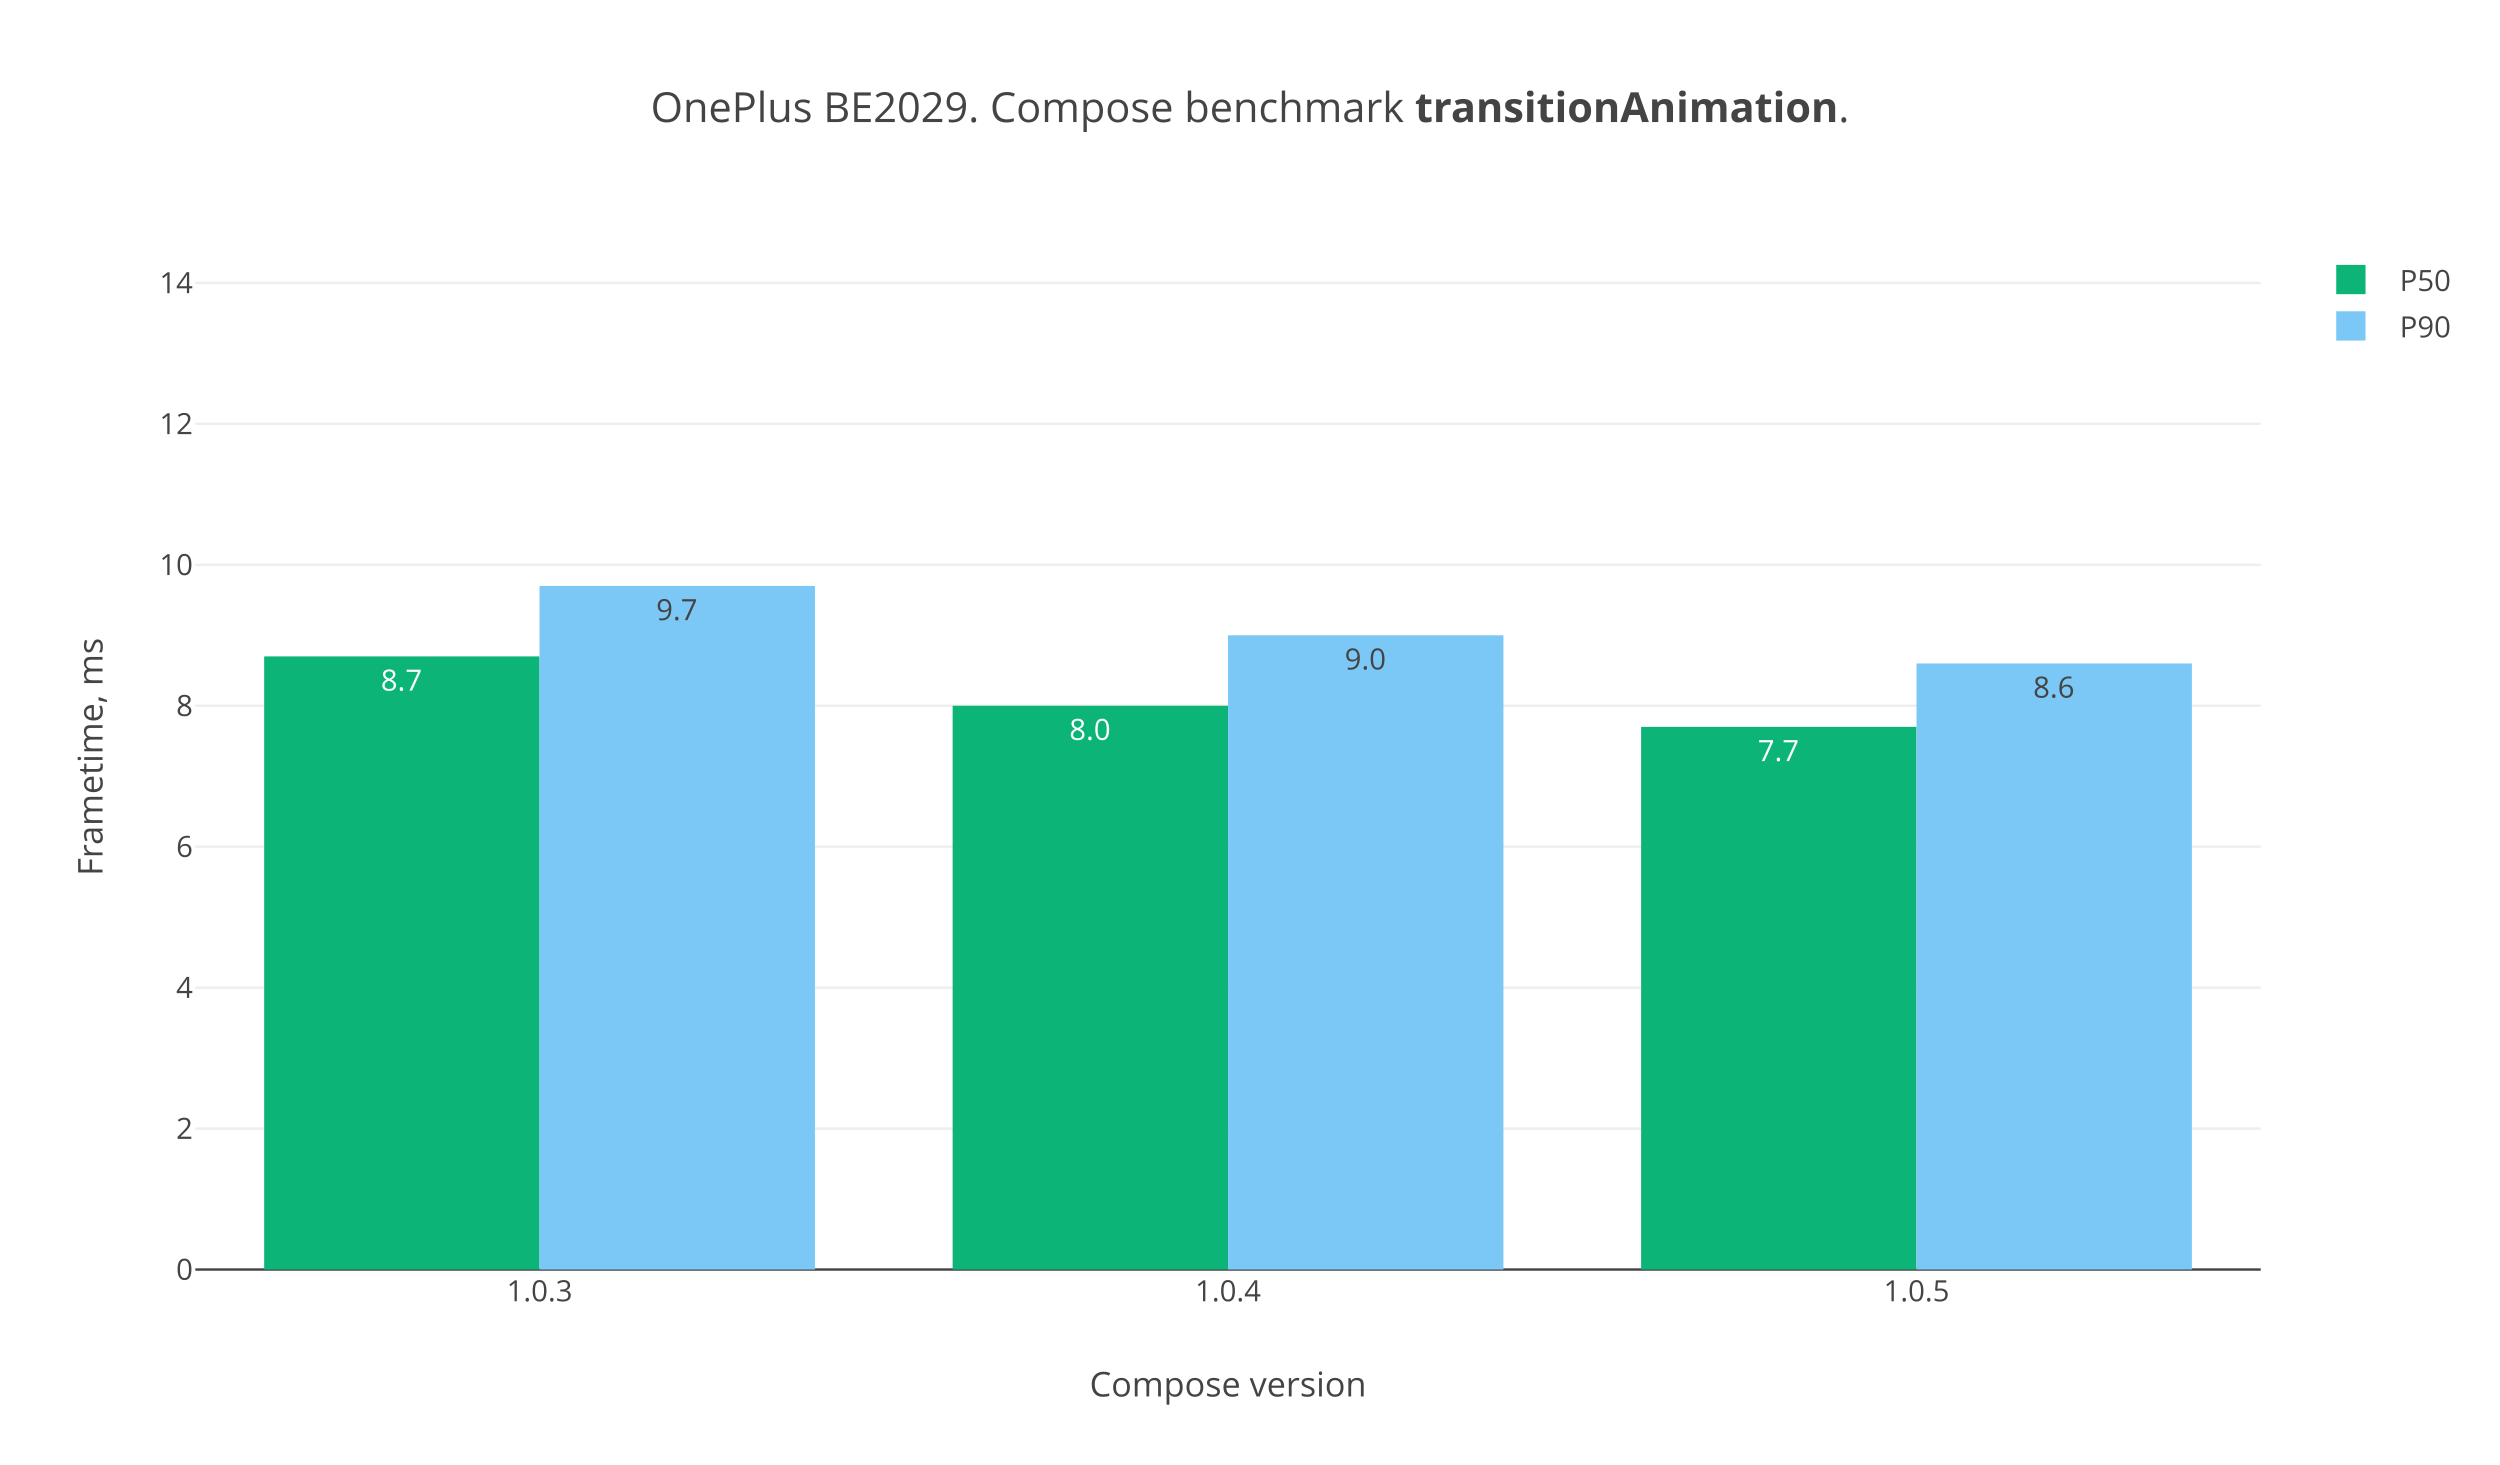
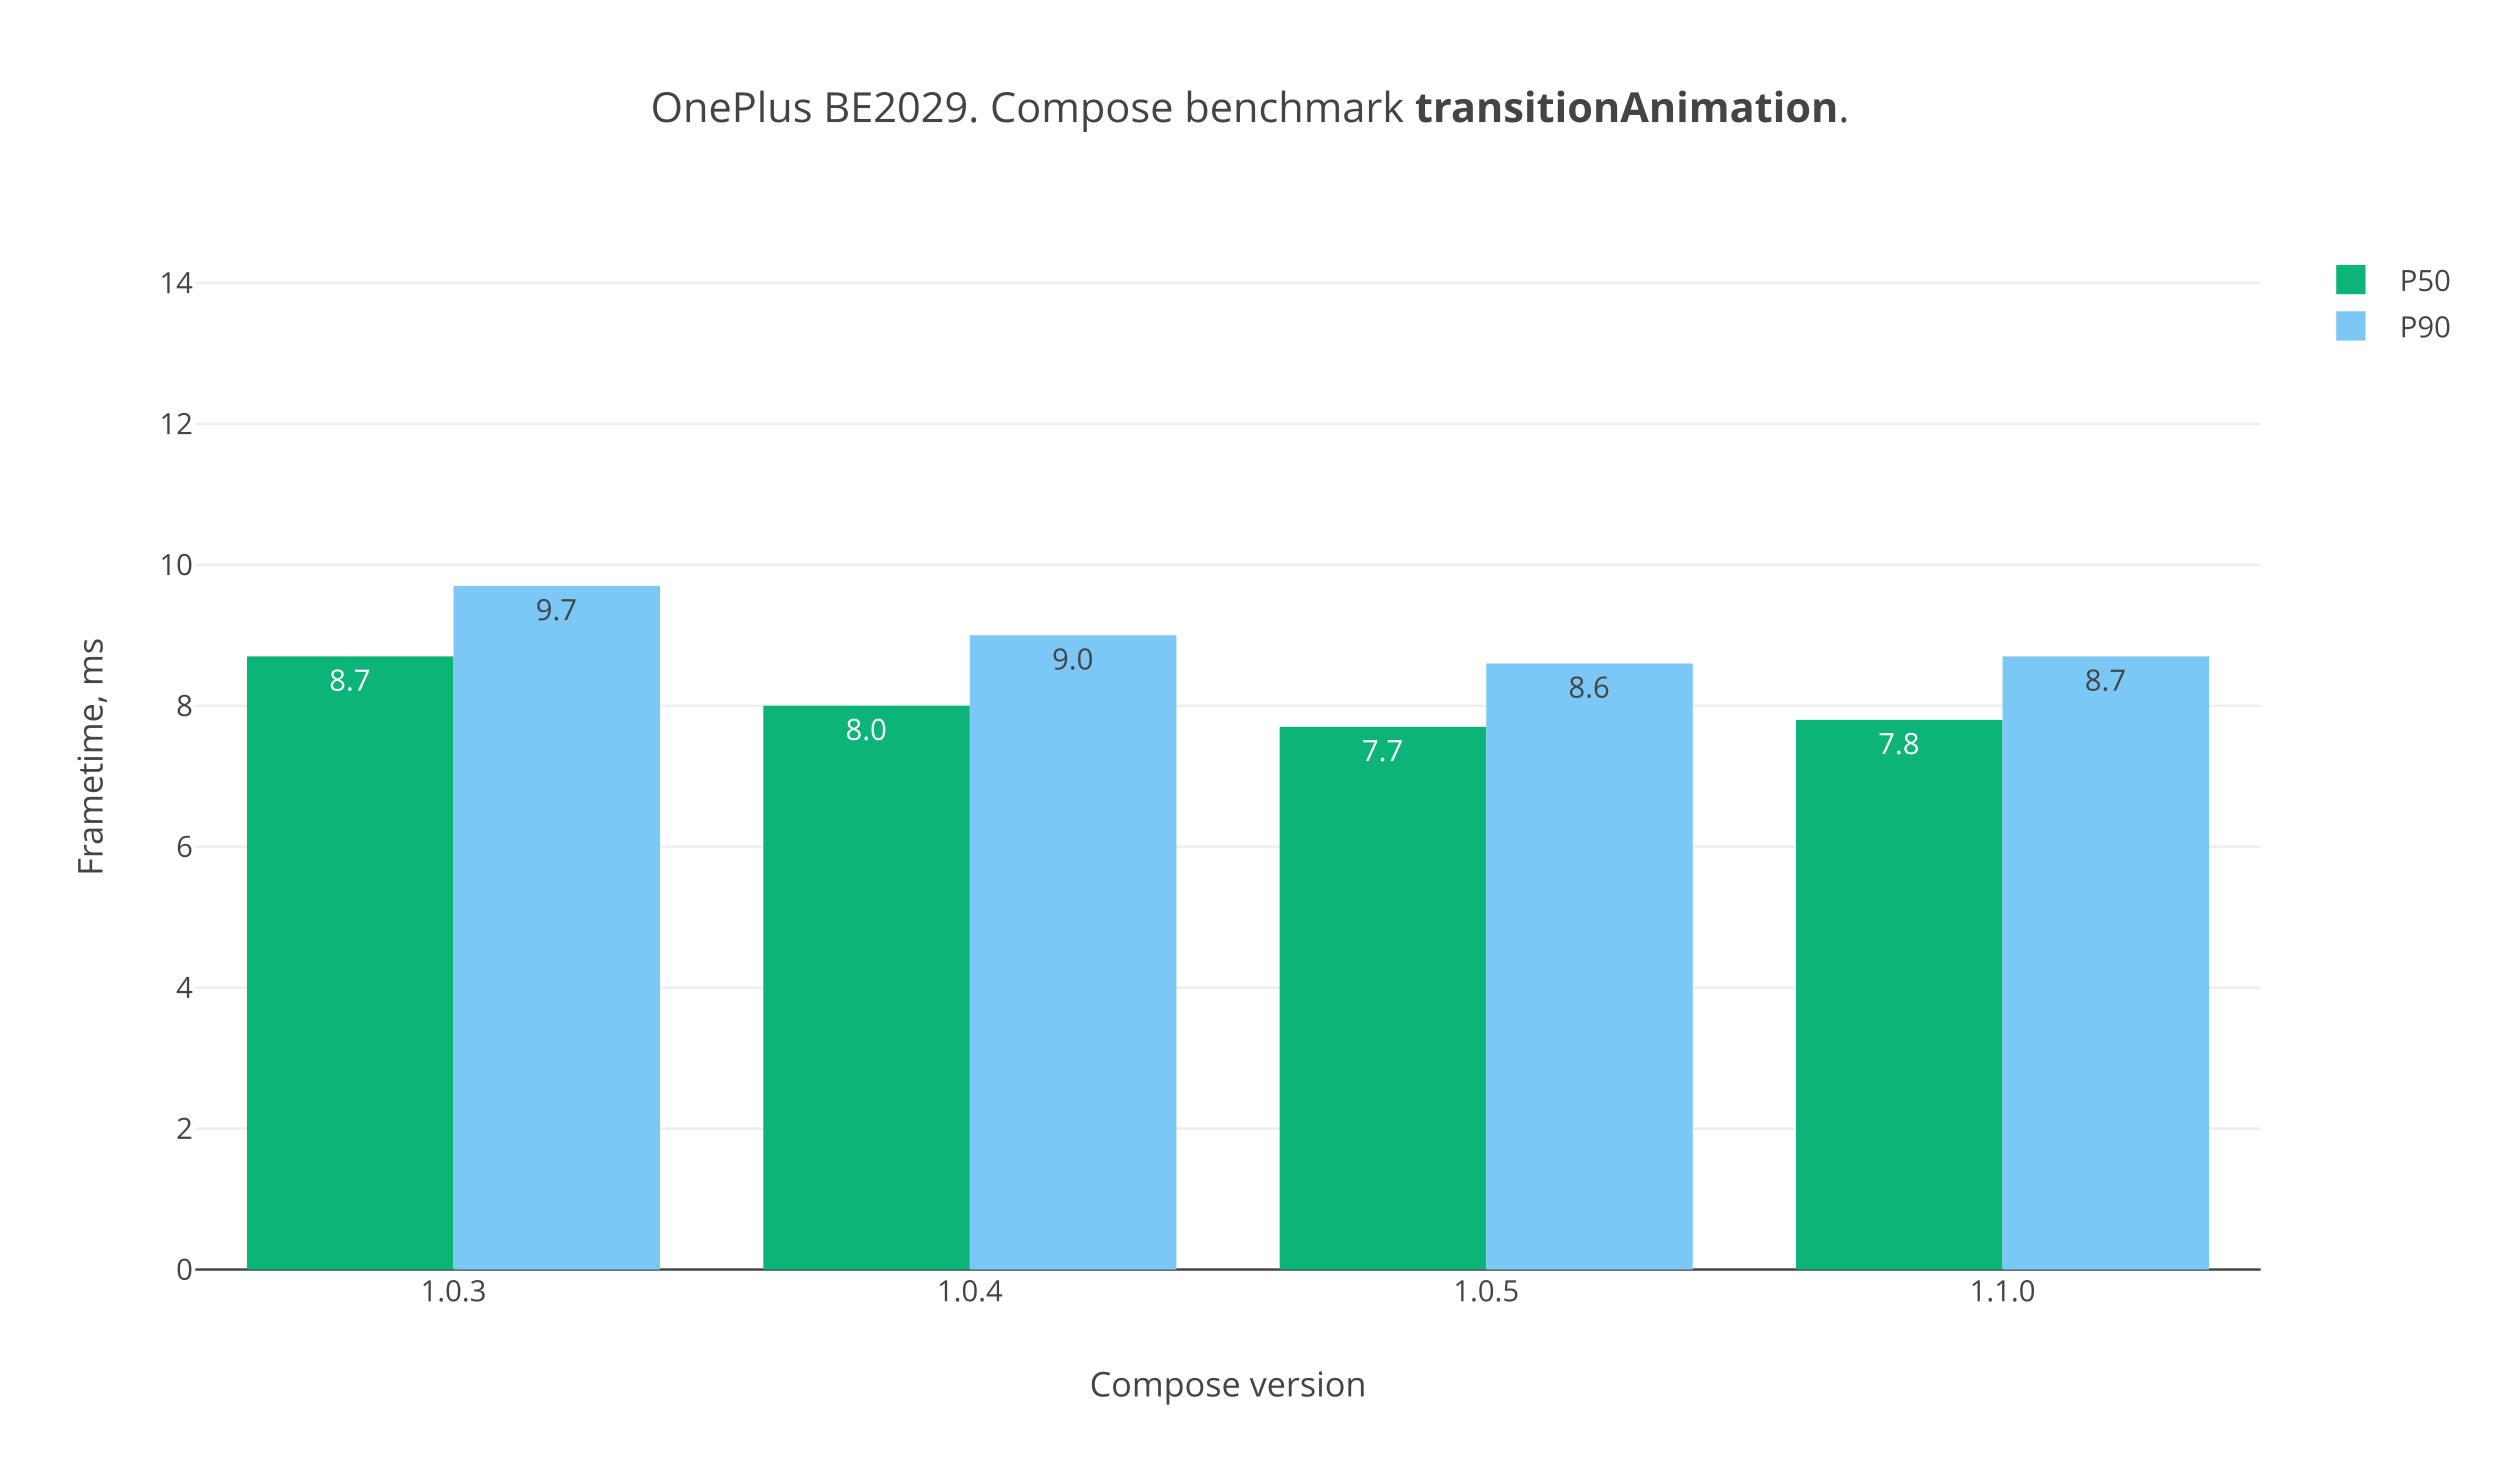
<svg xmlns="http://www.w3.org/2000/svg" class="main-svg" width="1024" height="600" style="" viewBox="0 0 1024 600">
  <rect x="0" y="0" width="1024" height="600" style="fill: rgb(255, 255, 255); fill-opacity: 1;" />
-   <defs id="defs-7be4d9">
+   <defs id="defs-e1a430">
    <g class="clips">
-       <clipPath id="clip7be4d9xyplot" class="plotclip">
+       <clipPath id="clipe1a430xyplot" class="plotclip">
        <rect width="846" height="420" />
      </clipPath>
-       <clipPath class="axesclip" id="clip7be4d9x">
+       <clipPath class="axesclip" id="clipe1a430x">
        <rect x="80" y="0" width="846" height="600" />
      </clipPath>
-       <clipPath class="axesclip" id="clip7be4d9y">
+       <clipPath class="axesclip" id="clipe1a430y">
        <rect x="0" y="100" width="1024" height="420" />
      </clipPath>
-       <clipPath class="axesclip" id="clip7be4d9xy">
+       <clipPath class="axesclip" id="clipe1a430xy">
        <rect x="80" y="100" width="846" height="420" />
      </clipPath>
    </g>
    <g class="gradients" />
  </defs>
  <g class="bglayer" />
  <g class="layer-below">
    <g class="imagelayer" />
    <g class="shapelayer" />
  </g>
  <g class="cartesianlayer">
    <g class="subplot xy">
      <g class="layer-subplot">
        <g class="shapelayer" />
        <g class="imagelayer" />
      </g>
      <g class="gridlayer">
        <g class="x" />
        <g class="y">
          <path class="ygrid crisp" transform="translate(0,462.27)" d="M80,0h846" style="stroke: rgb(238, 238, 238); stroke-opacity: 1; stroke-width: 1px;" />
          <path class="ygrid crisp" transform="translate(0,404.54)" d="M80,0h846" style="stroke: rgb(238, 238, 238); stroke-opacity: 1; stroke-width: 1px;" />
          <path class="ygrid crisp" transform="translate(0,346.8)" d="M80,0h846" style="stroke: rgb(238, 238, 238); stroke-opacity: 1; stroke-width: 1px;" />
          <path class="ygrid crisp" transform="translate(0,289.07)" d="M80,0h846" style="stroke: rgb(238, 238, 238); stroke-opacity: 1; stroke-width: 1px;" />
          <path class="ygrid crisp" transform="translate(0,231.34)" d="M80,0h846" style="stroke: rgb(238, 238, 238); stroke-opacity: 1; stroke-width: 1px;" />
          <path class="ygrid crisp" transform="translate(0,173.61)" d="M80,0h846" style="stroke: rgb(238, 238, 238); stroke-opacity: 1; stroke-width: 1px;" />
          <path class="ygrid crisp" transform="translate(0,115.88)" d="M80,0h846" style="stroke: rgb(238, 238, 238); stroke-opacity: 1; stroke-width: 1px;" />
        </g>
      </g>
      <g class="zerolinelayer">
        <path class="yzl zl crisp" transform="translate(0,520)" d="M80,0h846" style="stroke: rgb(68, 68, 68); stroke-opacity: 1; stroke-width: 1px;" />
      </g>
      <path class="xlines-below" />
      <path class="ylines-below" />
      <g class="overlines-below" />
      <g class="xaxislayer-below" />
      <g class="yaxislayer-below" />
      <g class="overaxes-below" />
-       <g class="plot" transform="translate(80,100)" clip-path="url('#clip7be4d9xyplot')">
+       <g class="plot" transform="translate(80,100)" clip-path="url('#clipe1a430xyplot')">
        <g class="barlayer mlayer">
          <g class="trace bars" style="opacity: 1;">
            <g class="points">
              <g class="point">
-                 <path d="M28.2,420V168.87H141V420Z" style="vector-effect: non-scaling-stroke; opacity: 1; stroke-width: 0px; fill: rgb(12, 181, 119); fill-opacity: 1;" />
-                 <text class="bartext bartext-inside" text-anchor="middle" data-notex="1" x="0" y="0" style="font-family: 'Open Sans', verdana, arial, sans-serif; font-size: 12px; fill: rgb(255, 255, 255); fill-opacity: 1; white-space: pre;" transform="translate(84.43594,182.87)">8.7</text>
-               </g>
-               <g class="point">
-                 <path d="M310.2,420V189.07H423V420Z" style="vector-effect: non-scaling-stroke; opacity: 1; stroke-width: 0px; fill: rgb(12, 181, 119); fill-opacity: 1;" />
-                 <text class="bartext bartext-inside" text-anchor="middle" data-notex="1" x="0" y="0" style="font-family: 'Open Sans', verdana, arial, sans-serif; font-size: 12px; fill: rgb(255, 255, 255); fill-opacity: 1; white-space: pre;" transform="translate(366.4359,203.07)">8.0</text>
-               </g>
-               <g class="point">
-                 <path d="M592.2,420V197.73H705V420Z" style="vector-effect: non-scaling-stroke; opacity: 1; stroke-width: 0px; fill: rgb(12, 181, 119); fill-opacity: 1;" />
-                 <text class="bartext bartext-inside" text-anchor="middle" data-notex="1" x="0" y="0" style="font-family: 'Open Sans', verdana, arial, sans-serif; font-size: 12px; fill: rgb(255, 255, 255); fill-opacity: 1; white-space: pre;" transform="translate(648.4359,211.73)">7.7</text>
+                 <path d="M21.15,420V168.87H105.75V420Z" style="vector-effect: non-scaling-stroke; opacity: 1; stroke-width: 0px; fill: rgb(12, 181, 119); fill-opacity: 1;" />
+                 <text class="bartext bartext-inside" text-anchor="middle" data-notex="1" x="0" y="0" style="font-family: 'Open Sans', verdana, arial, sans-serif; font-size: 12px; fill: rgb(255, 255, 255); fill-opacity: 1; white-space: pre;" transform="translate(63.28594,182.87)">8.7</text>
+               </g>
+               <g class="point">
+                 <path d="M232.65,420V189.07H317.25V420Z" style="vector-effect: non-scaling-stroke; opacity: 1; stroke-width: 0px; fill: rgb(12, 181, 119); fill-opacity: 1;" />
+                 <text class="bartext bartext-inside" text-anchor="middle" data-notex="1" x="0" y="0" style="font-family: 'Open Sans', verdana, arial, sans-serif; font-size: 12px; fill: rgb(255, 255, 255); fill-opacity: 1; white-space: pre;" transform="translate(274.7859,203.07)">8.0</text>
+               </g>
+               <g class="point">
+                 <path d="M444.15,420V197.73H528.75V420Z" style="vector-effect: non-scaling-stroke; opacity: 1; stroke-width: 0px; fill: rgb(12, 181, 119); fill-opacity: 1;" />
+                 <text class="bartext bartext-inside" text-anchor="middle" data-notex="1" x="0" y="0" style="font-family: 'Open Sans', verdana, arial, sans-serif; font-size: 12px; fill: rgb(255, 255, 255); fill-opacity: 1; white-space: pre;" transform="translate(486.2859,211.73)">7.7</text>
+               </g>
+               <g class="point">
+                 <path d="M655.65,420V194.85H740.25V420Z" style="vector-effect: non-scaling-stroke; opacity: 1; stroke-width: 0px; fill: rgb(12, 181, 119); fill-opacity: 1;" />
+                 <text class="bartext bartext-inside" text-anchor="middle" data-notex="1" x="0" y="0" style="font-family: 'Open Sans', verdana, arial, sans-serif; font-size: 12px; fill: rgb(255, 255, 255); fill-opacity: 1; white-space: pre;" transform="translate(697.7859,208.85)">7.8</text>
              </g>
            </g>
          </g>
          <g class="trace bars" style="opacity: 1;">
            <g class="points">
              <g class="point">
-                 <path d="M141,420V140H253.8V420Z" style="vector-effect: non-scaling-stroke; opacity: 1; stroke-width: 0px; fill: rgb(123, 200, 246); fill-opacity: 1;" />
-                 <text class="bartext bartext-inside" text-anchor="middle" data-notex="1" x="0" y="0" style="font-family: 'Open Sans', verdana, arial, sans-serif; font-size: 12px; fill: rgb(68, 68, 68); fill-opacity: 1; white-space: pre;" transform="translate(197.2359,154)">9.7</text>
-               </g>
-               <g class="point">
-                 <path d="M423,420V160.21H535.8V420Z" style="vector-effect: non-scaling-stroke; opacity: 1; stroke-width: 0px; fill: rgb(123, 200, 246); fill-opacity: 1;" />
-                 <text class="bartext bartext-inside" text-anchor="middle" data-notex="1" x="0" y="0" style="font-family: 'Open Sans', verdana, arial, sans-serif; font-size: 12px; fill: rgb(68, 68, 68); fill-opacity: 1; white-space: pre;" transform="translate(479.2359,174.21)">9.0</text>
-               </g>
-               <g class="point">
-                 <path d="M705,420V171.75H817.8V420Z" style="vector-effect: non-scaling-stroke; opacity: 1; stroke-width: 0px; fill: rgb(123, 200, 246); fill-opacity: 1;" />
-                 <text class="bartext bartext-inside" text-anchor="middle" data-notex="1" x="0" y="0" style="font-family: 'Open Sans', verdana, arial, sans-serif; font-size: 12px; fill: rgb(68, 68, 68); fill-opacity: 1; white-space: pre;" transform="translate(761.2359,185.75)">8.6</text>
+                 <path d="M105.75,420V140H190.35V420Z" style="vector-effect: non-scaling-stroke; opacity: 1; stroke-width: 0px; fill: rgb(123, 200, 246); fill-opacity: 1;" />
+                 <text class="bartext bartext-inside" text-anchor="middle" data-notex="1" x="0" y="0" style="font-family: 'Open Sans', verdana, arial, sans-serif; font-size: 12px; fill: rgb(68, 68, 68); fill-opacity: 1; white-space: pre;" transform="translate(147.8859,154)">9.7</text>
+               </g>
+               <g class="point">
+                 <path d="M317.25,420V160.21H401.85V420Z" style="vector-effect: non-scaling-stroke; opacity: 1; stroke-width: 0px; fill: rgb(123, 200, 246); fill-opacity: 1;" />
+                 <text class="bartext bartext-inside" text-anchor="middle" data-notex="1" x="0" y="0" style="font-family: 'Open Sans', verdana, arial, sans-serif; font-size: 12px; fill: rgb(68, 68, 68); fill-opacity: 1; white-space: pre;" transform="translate(359.3859,174.21)">9.0</text>
+               </g>
+               <g class="point">
+                 <path d="M528.75,420V171.75H613.35V420Z" style="vector-effect: non-scaling-stroke; opacity: 1; stroke-width: 0px; fill: rgb(123, 200, 246); fill-opacity: 1;" />
+                 <text class="bartext bartext-inside" text-anchor="middle" data-notex="1" x="0" y="0" style="font-family: 'Open Sans', verdana, arial, sans-serif; font-size: 12px; fill: rgb(68, 68, 68); fill-opacity: 1; white-space: pre;" transform="translate(570.8859,185.75)">8.6</text>
+               </g>
+               <g class="point">
+                 <path d="M740.25,420V168.87H824.85V420Z" style="vector-effect: non-scaling-stroke; opacity: 1; stroke-width: 0px; fill: rgb(123, 200, 246); fill-opacity: 1;" />
+                 <text class="bartext bartext-inside" text-anchor="middle" data-notex="1" x="0" y="0" style="font-family: 'Open Sans', verdana, arial, sans-serif; font-size: 12px; fill: rgb(68, 68, 68); fill-opacity: 1; white-space: pre;" transform="translate(782.3859,182.87)">8.7</text>
              </g>
            </g>
          </g>
        </g>
        <g class="scatterlayer mlayer">
-           <g class="trace scatter trace517047" style="stroke-miterlimit: 2; opacity: 1;">
+           <g class="trace scatter trace99f962" style="stroke-miterlimit: 2; opacity: 1;">
            <g class="fills" />
            <g class="errorbars" />
            <g class="lines" />
            <g class="points" />
            <g class="text">
              <g class="textpoint" />
              <g class="textpoint" />
              <g class="textpoint" />
-             </g>
-           </g>
-           <g class="trace scatter trace5a05bc" style="stroke-miterlimit: 2; opacity: 1;">
+               <g class="textpoint" />
+             </g>
+           </g>
+           <g class="trace scatter traceaea212" style="stroke-miterlimit: 2; opacity: 1;">
            <g class="fills" />
            <g class="errorbars" />
            <g class="lines" />
            <g class="points" />
            <g class="text">
              <g class="textpoint" />
              <g class="textpoint" />
              <g class="textpoint" />
+               <g class="textpoint" />
            </g>
          </g>
        </g>
      </g>
      <g class="overplot" />
      <path class="xlines-above crisp" style="fill: none;" d="M0,0" />
      <path class="ylines-above crisp" style="fill: none;" d="M0,0" />
      <g class="overlines-above" />
      <g class="xaxislayer-above">
        <g class="xtick">
-           <text text-anchor="middle" x="0" y="533" transform="translate(221,0)" style="font-family: 'Open Sans', verdana, arial, sans-serif; font-size: 12px; fill: rgb(68, 68, 68); fill-opacity: 1; white-space: pre;">1.0.3</text>
-         </g>
-         <g class="xtick">
-           <text text-anchor="middle" x="0" y="533" transform="translate(503,0)" style="font-family: 'Open Sans', verdana, arial, sans-serif; font-size: 12px; fill: rgb(68, 68, 68); fill-opacity: 1; white-space: pre;">1.0.4</text>
-         </g>
-         <g class="xtick">
-           <text text-anchor="middle" x="0" y="533" transform="translate(785,0)" style="font-family: 'Open Sans', verdana, arial, sans-serif; font-size: 12px; fill: rgb(68, 68, 68); fill-opacity: 1; white-space: pre;">1.0.5</text>
+           <text text-anchor="middle" x="0" y="533" transform="translate(185.75,0)" style="font-family: 'Open Sans', verdana, arial, sans-serif; font-size: 12px; fill: rgb(68, 68, 68); fill-opacity: 1; white-space: pre;">1.0.3</text>
+         </g>
+         <g class="xtick">
+           <text text-anchor="middle" x="0" y="533" transform="translate(397.25,0)" style="font-family: 'Open Sans', verdana, arial, sans-serif; font-size: 12px; fill: rgb(68, 68, 68); fill-opacity: 1; white-space: pre;">1.0.4</text>
+         </g>
+         <g class="xtick">
+           <text text-anchor="middle" x="0" y="533" transform="translate(608.75,0)" style="font-family: 'Open Sans', verdana, arial, sans-serif; font-size: 12px; fill: rgb(68, 68, 68); fill-opacity: 1; white-space: pre;">1.0.5</text>
+         </g>
+         <g class="xtick">
+           <text text-anchor="middle" x="0" y="533" transform="translate(820.25,0)" style="font-family: 'Open Sans', verdana, arial, sans-serif; font-size: 12px; fill: rgb(68, 68, 68); fill-opacity: 1; white-space: pre;">1.1.0</text>
        </g>
      </g>
      <g class="yaxislayer-above">
        <g class="ytick">
          <text text-anchor="end" x="79" y="4.2" transform="translate(0,520)" style="font-family: 'Open Sans', verdana, arial, sans-serif; font-size: 12px; fill: rgb(68, 68, 68); fill-opacity: 1; white-space: pre;">0</text>
        </g>
        <g class="ytick">
          <text text-anchor="end" x="79" y="4.2" transform="translate(0,462.27)" style="font-family: 'Open Sans', verdana, arial, sans-serif; font-size: 12px; fill: rgb(68, 68, 68); fill-opacity: 1; white-space: pre;">2</text>
        </g>
        <g class="ytick">
          <text text-anchor="end" x="79" y="4.2" transform="translate(0,404.54)" style="font-family: 'Open Sans', verdana, arial, sans-serif; font-size: 12px; fill: rgb(68, 68, 68); fill-opacity: 1; white-space: pre;">4</text>
        </g>
        <g class="ytick">
          <text text-anchor="end" x="79" y="4.2" transform="translate(0,346.8)" style="font-family: 'Open Sans', verdana, arial, sans-serif; font-size: 12px; fill: rgb(68, 68, 68); fill-opacity: 1; white-space: pre;">6</text>
        </g>
        <g class="ytick">
          <text text-anchor="end" x="79" y="4.2" transform="translate(0,289.07)" style="font-family: 'Open Sans', verdana, arial, sans-serif; font-size: 12px; fill: rgb(68, 68, 68); fill-opacity: 1; white-space: pre;">8</text>
        </g>
        <g class="ytick">
          <text text-anchor="end" x="79" y="4.2" transform="translate(0,231.34)" style="font-family: 'Open Sans', verdana, arial, sans-serif; font-size: 12px; fill: rgb(68, 68, 68); fill-opacity: 1; white-space: pre;">10</text>
        </g>
        <g class="ytick">
          <text text-anchor="end" x="79" y="4.2" transform="translate(0,173.61)" style="font-family: 'Open Sans', verdana, arial, sans-serif; font-size: 12px; fill: rgb(68, 68, 68); fill-opacity: 1; white-space: pre;">12</text>
        </g>
        <g class="ytick">
          <text text-anchor="end" x="79" y="4.2" transform="translate(0,115.88)" style="font-family: 'Open Sans', verdana, arial, sans-serif; font-size: 12px; fill: rgb(68, 68, 68); fill-opacity: 1; white-space: pre;">14</text>
        </g>
      </g>
      <g class="overaxes-above" />
    </g>
  </g>
  <g class="polarlayer" />
  <g class="ternarylayer" />
  <g class="geolayer" />
  <g class="funnelarealayer" />
  <g class="pielayer" />
  <g class="treemaplayer" />
  <g class="sunburstlayer" />
  <g class="glimages" />
-   <defs id="topdefs-7be4d9">
+   <defs id="topdefs-e1a430">
    <g class="clips" />
-     <clipPath id="legend7be4d9">
+     <clipPath id="legende1a430">
      <rect width="69" height="48" x="0" y="0" />
    </clipPath>
  </defs>
  <g class="layer-above">
    <g class="imagelayer" />
    <g class="shapelayer" />
  </g>
  <g class="infolayer">
    <g class="legend" pointer-events="all" transform="translate(942.92,100)">
      <rect class="bg" shape-rendering="crispEdges" style="stroke: rgb(68, 68, 68); stroke-opacity: 1; fill: rgb(255, 255, 255); fill-opacity: 1; stroke-width: 0px;" width="69" height="48" x="0" y="0" />
-       <g class="scrollbox" transform="" clip-path="url('#legend7be4d9')">
+       <g class="scrollbox" transform="" clip-path="url('#legende1a430')">
        <g class="groups">
          <g class="traces" style="opacity: 1;" transform="translate(0,14.5)">
            <text class="legendtext" text-anchor="start" x="40" y="4.68" style="font-family: 'Open Sans', verdana, arial, sans-serif; font-size: 12px; fill: rgb(68, 68, 68); fill-opacity: 1; white-space: pre;">P50</text>
            <g class="layers" style="opacity: 1;">
              <g class="legendfill" />
              <g class="legendlines" />
              <g class="legendsymbols">
                <g class="legendpoints">
                  <path class="legendundefined" d="M6,6H-6V-6H6Z" transform="translate(20,0)" style="stroke-width: 0px; fill: rgb(12, 181, 119); fill-opacity: 1;" />
                </g>
              </g>
            </g>
            <rect class="legendtoggle" x="0" y="-9.5" width="63.688" height="19" style="fill: rgb(0, 0, 0); fill-opacity: 0;" />
          </g>
          <g class="traces" style="opacity: 1;" transform="translate(0,33.5)">
            <text class="legendtext" text-anchor="start" x="40" y="4.68" style="font-family: 'Open Sans', verdana, arial, sans-serif; font-size: 12px; fill: rgb(68, 68, 68); fill-opacity: 1; white-space: pre;">P90</text>
            <g class="layers" style="opacity: 1;">
              <g class="legendfill" />
              <g class="legendlines" />
              <g class="legendsymbols">
                <g class="legendpoints">
                  <path class="legendundefined" d="M6,6H-6V-6H6Z" transform="translate(20,0)" style="stroke-width: 0px; fill: rgb(123, 200, 246); fill-opacity: 1;" />
                </g>
              </g>
            </g>
            <rect class="legendtoggle" x="0" y="-9.5" width="63.688" height="19" style="fill: rgb(0, 0, 0); fill-opacity: 0;" />
          </g>
        </g>
      </g>
      <rect class="scrollbar" rx="20" ry="3" width="0" height="0" style="fill: rgb(128, 139, 164); fill-opacity: 1;" x="0" y="0" />
    </g>
    <g class="g-gtitle">
      <text class="gtitle" x="512" y="50" text-anchor="middle" dy="0em" style="font-family: 'Open Sans', verdana, arial, sans-serif; font-size: 17px; fill: rgb(68, 68, 68); opacity: 1; font-weight: normal; white-space: pre;">OnePlus BE2029. Compose benchmark <tspan style="font-weight:bold">transitionAnimation</tspan>.</text>
    </g>
    <g class="g-xtitle">
      <text class="xtitle" x="503" y="572" text-anchor="middle" style="font-family: 'Open Sans', verdana, arial, sans-serif; font-size: 14px; fill: rgb(68, 68, 68); opacity: 1; font-weight: normal; white-space: pre;">Compose version</text>
    </g>
    <g class="g-ytitle">
      <text class="ytitle" transform="rotate(-90,42,310)" x="42" y="310" text-anchor="middle" style="font-family: 'Open Sans', verdana, arial, sans-serif; font-size: 14px; fill: rgb(68, 68, 68); opacity: 1; font-weight: normal; white-space: pre;">Frametime, ms</text>
    </g>
  </g>
</svg>
